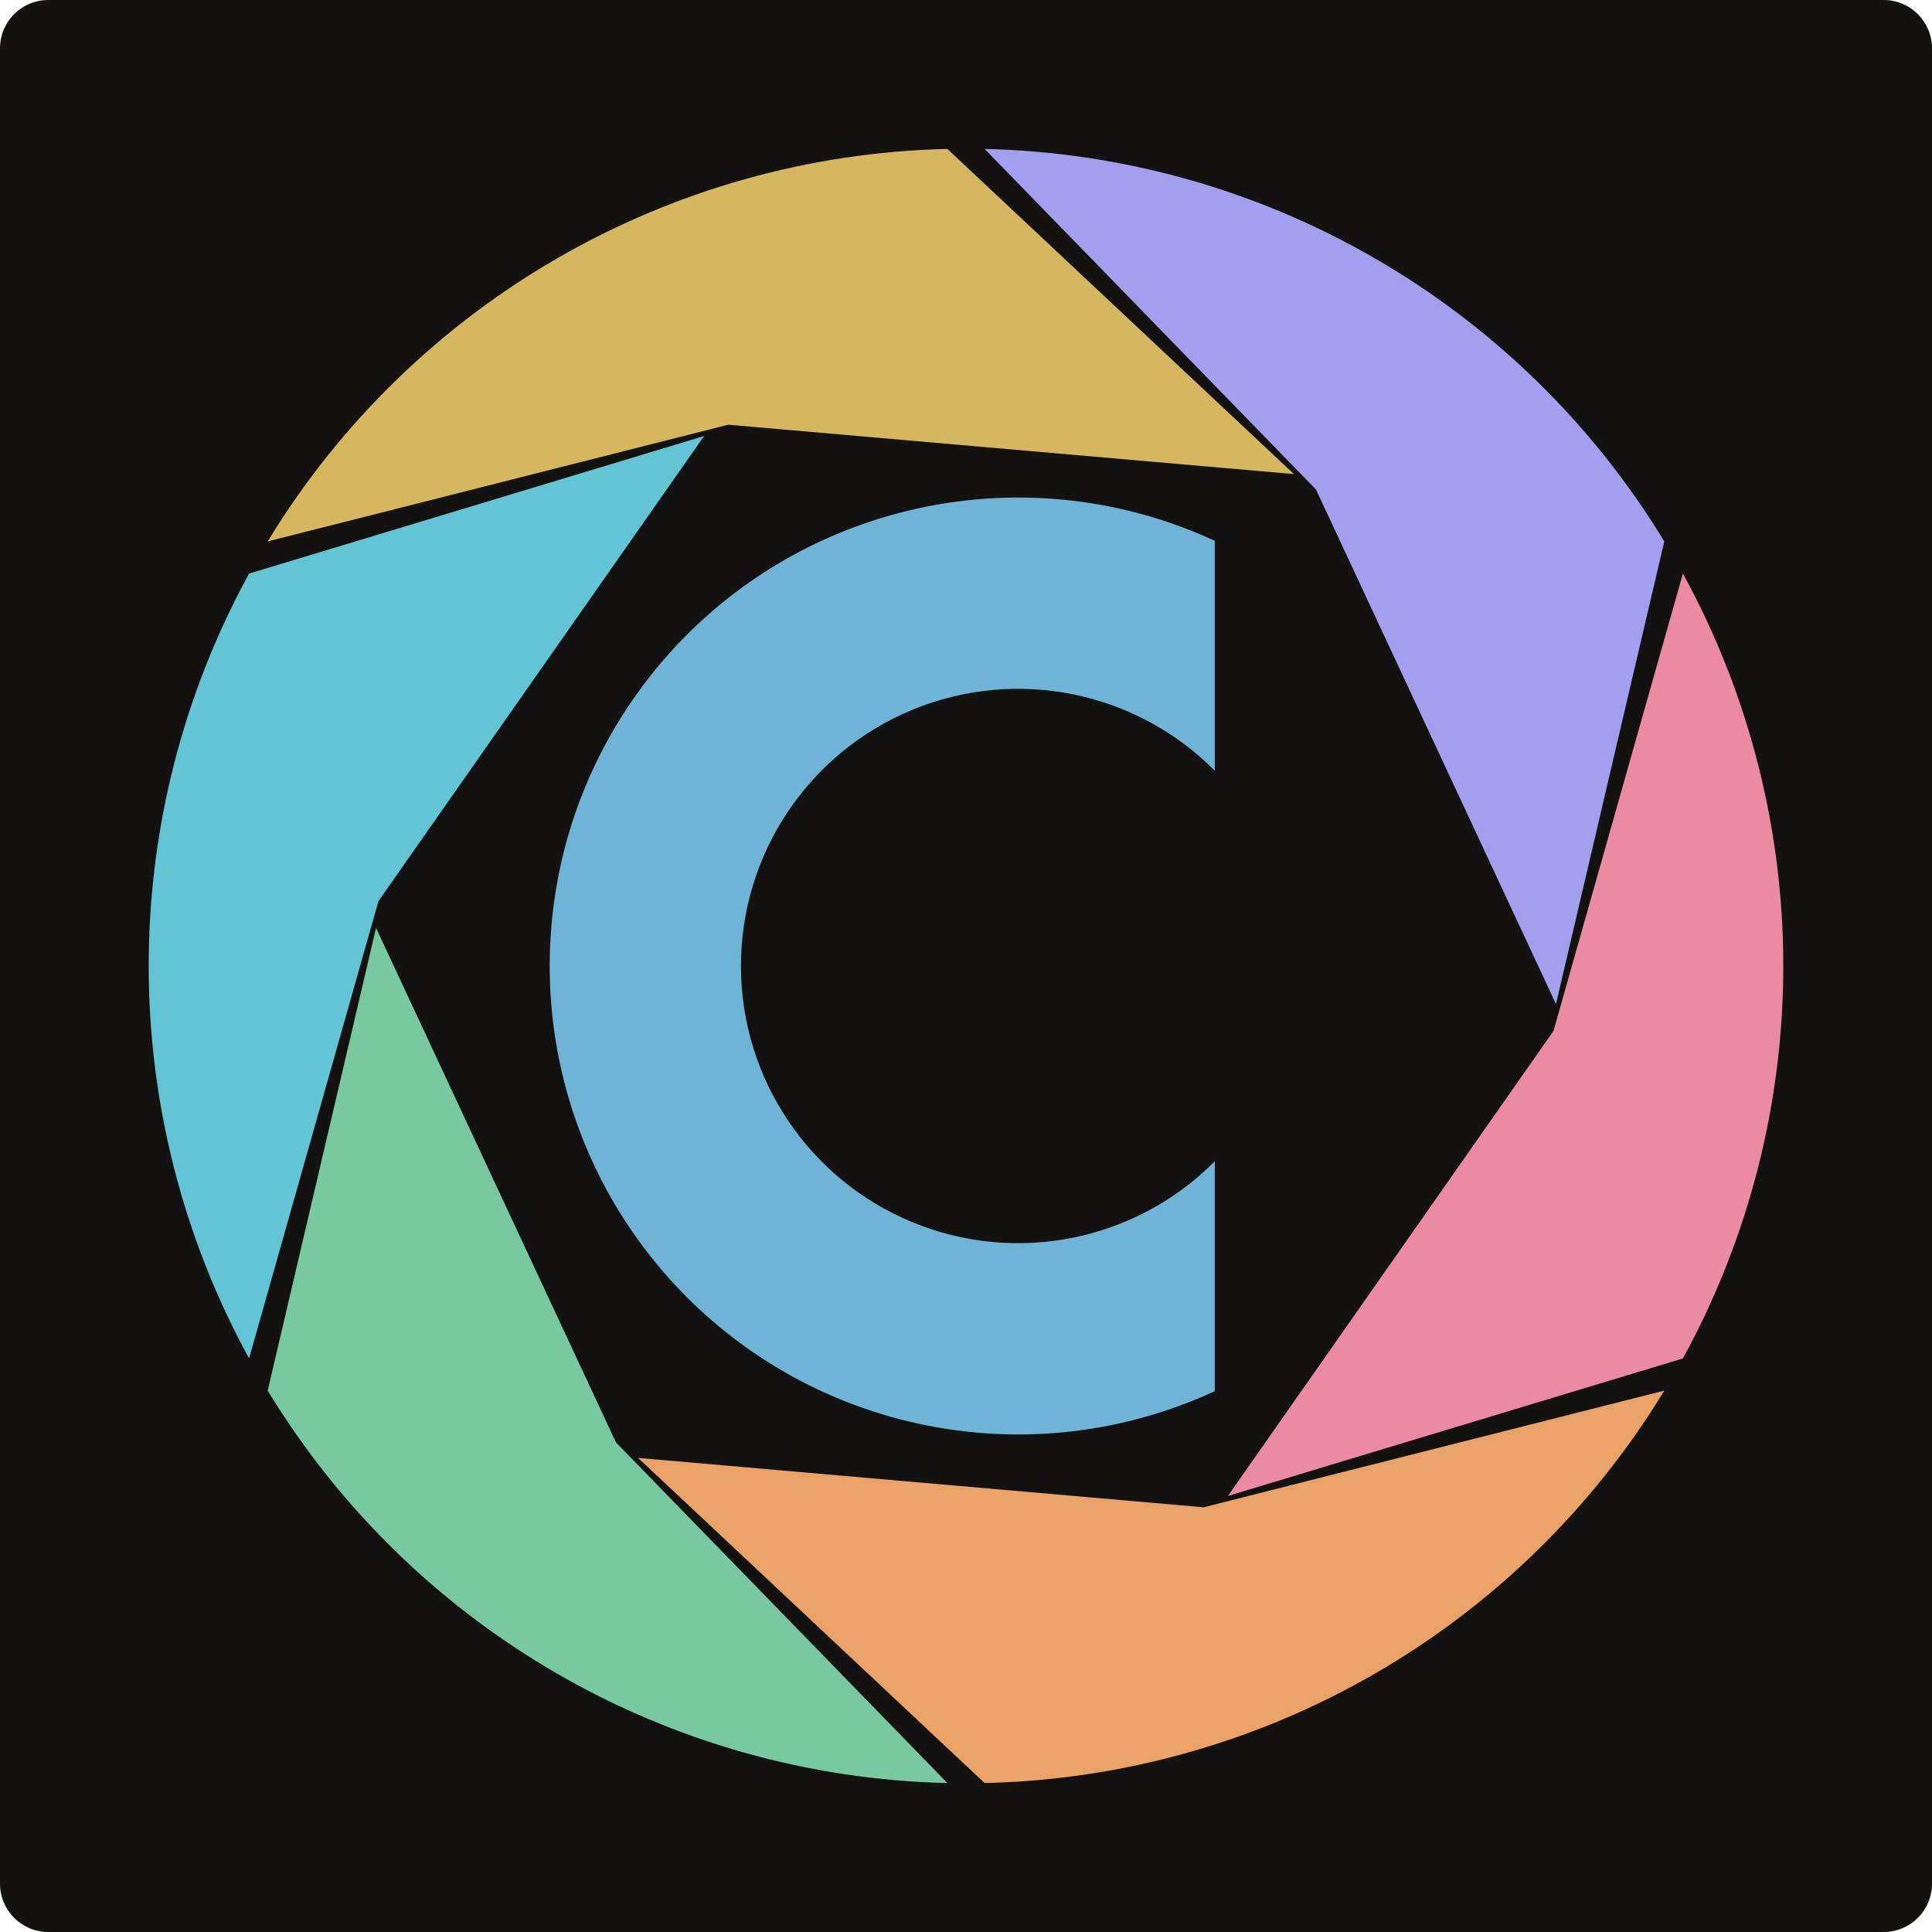
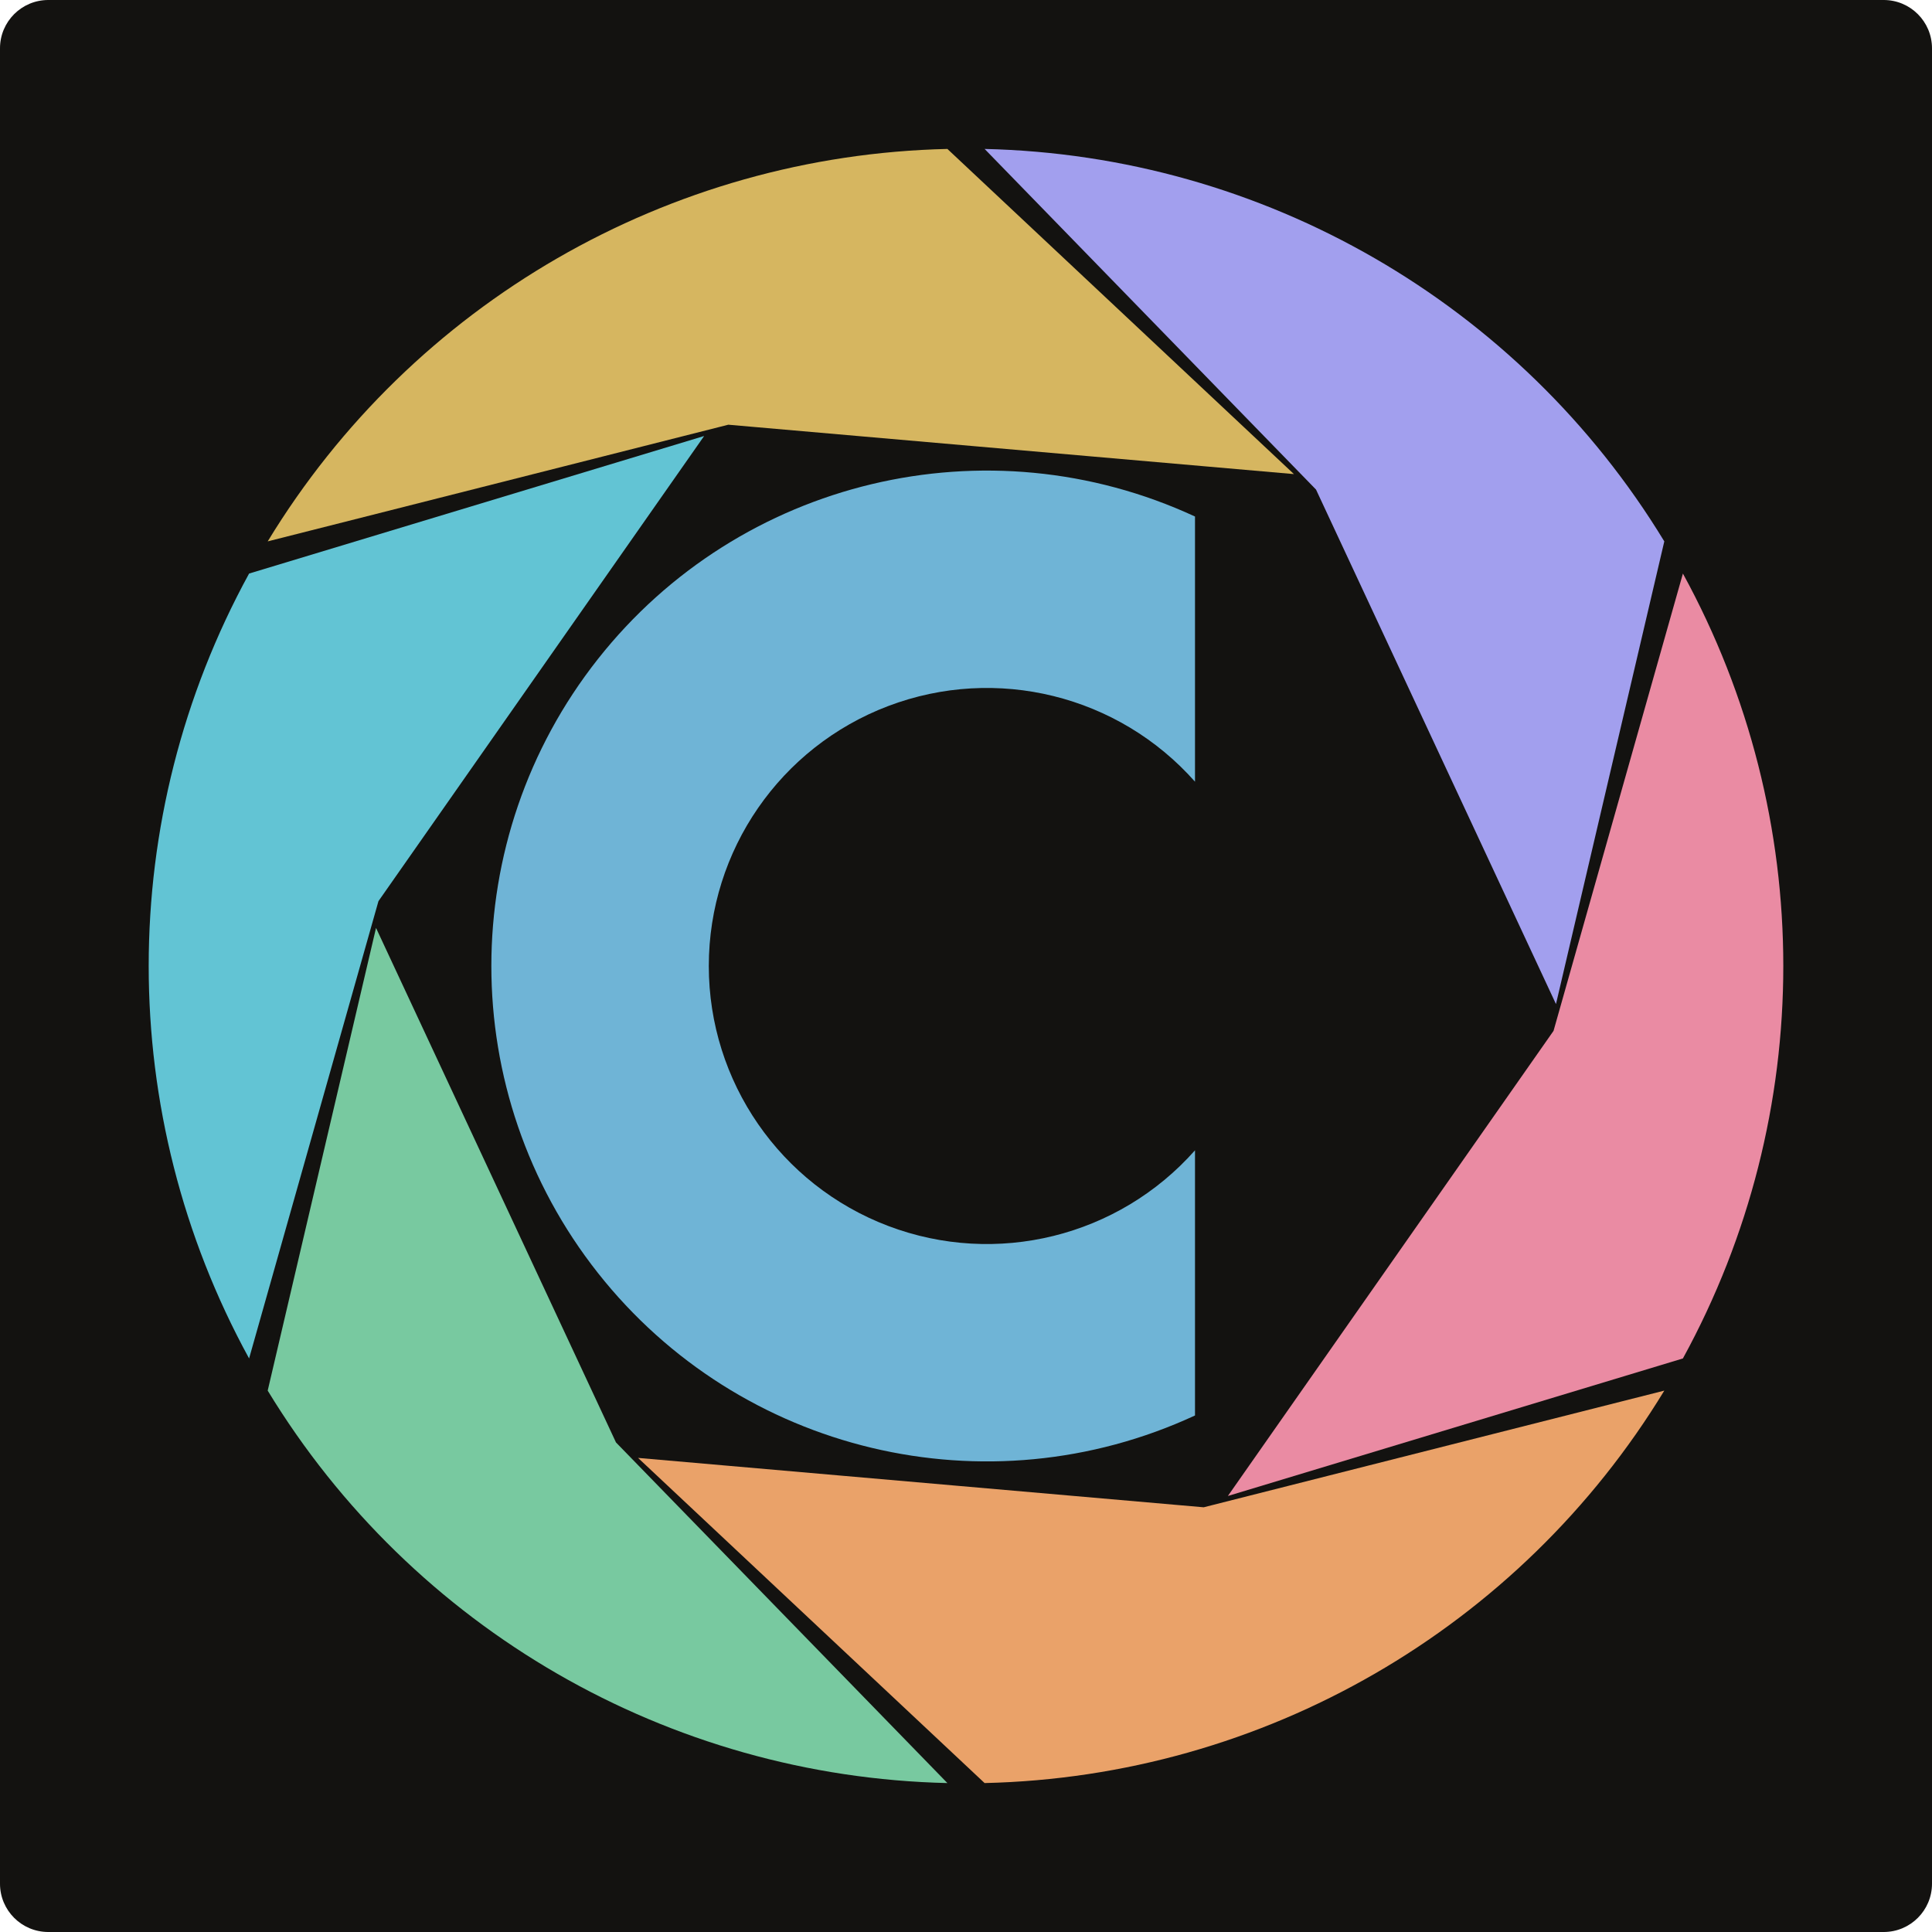
<svg xmlns="http://www.w3.org/2000/svg" viewBox="0 0 100 100" width="100" height="100" role="img" aria-label="CréaComp">
  <rect width="100" height="100" rx="2.5" fill="#131210" />
  <g transform="translate(50 50) scale(0.9) translate(-50 -50)">
    <path fill="#a29fee" d="M51.07 3.01A47 47 0 0 1 90.16 25.58L83.93 52.19L70.13 22.60Z" />
    <path fill="#ea8ba3" d="M91.23 27.43A47 47 0 0 1 91.23 72.57L65.06 80.48L83.79 53.73Z" />
    <path fill="#eaa269" d="M90.16 74.42A47 47 0 0 1 51.07 96.99L31.14 78.29L63.67 81.13Z" />
    <path fill="#78c9a0" d="M48.93 96.99A47 47 0 0 1 9.84 74.42L16.07 47.81L29.87 77.40Z" />
    <path fill="#62c4d4" d="M8.77 72.57A47 47 0 0 1 8.77 27.43L34.94 19.52L16.21 46.27Z" />
    <path fill="#d6b660" d="M9.84 25.58A47 47 0 0 1 48.93 3.01L68.86 21.71L36.33 18.87Z" />
-     <path fill="#6fb4d6" d="M64.31 25.55A26.94 26.94 0 1 0 64.31 74.45L64.31 61.23A15.94 15.94 0 1 1 64.31 38.77Z" />
+     <path fill="#6fb4d6" d="M63.17 24.15A28.49 28.49 0 1 0 63.17 75.85L63.17 60.60A15.99 15.99 0 1 1 63.17 39.40Z" />
  </g>
</svg>
